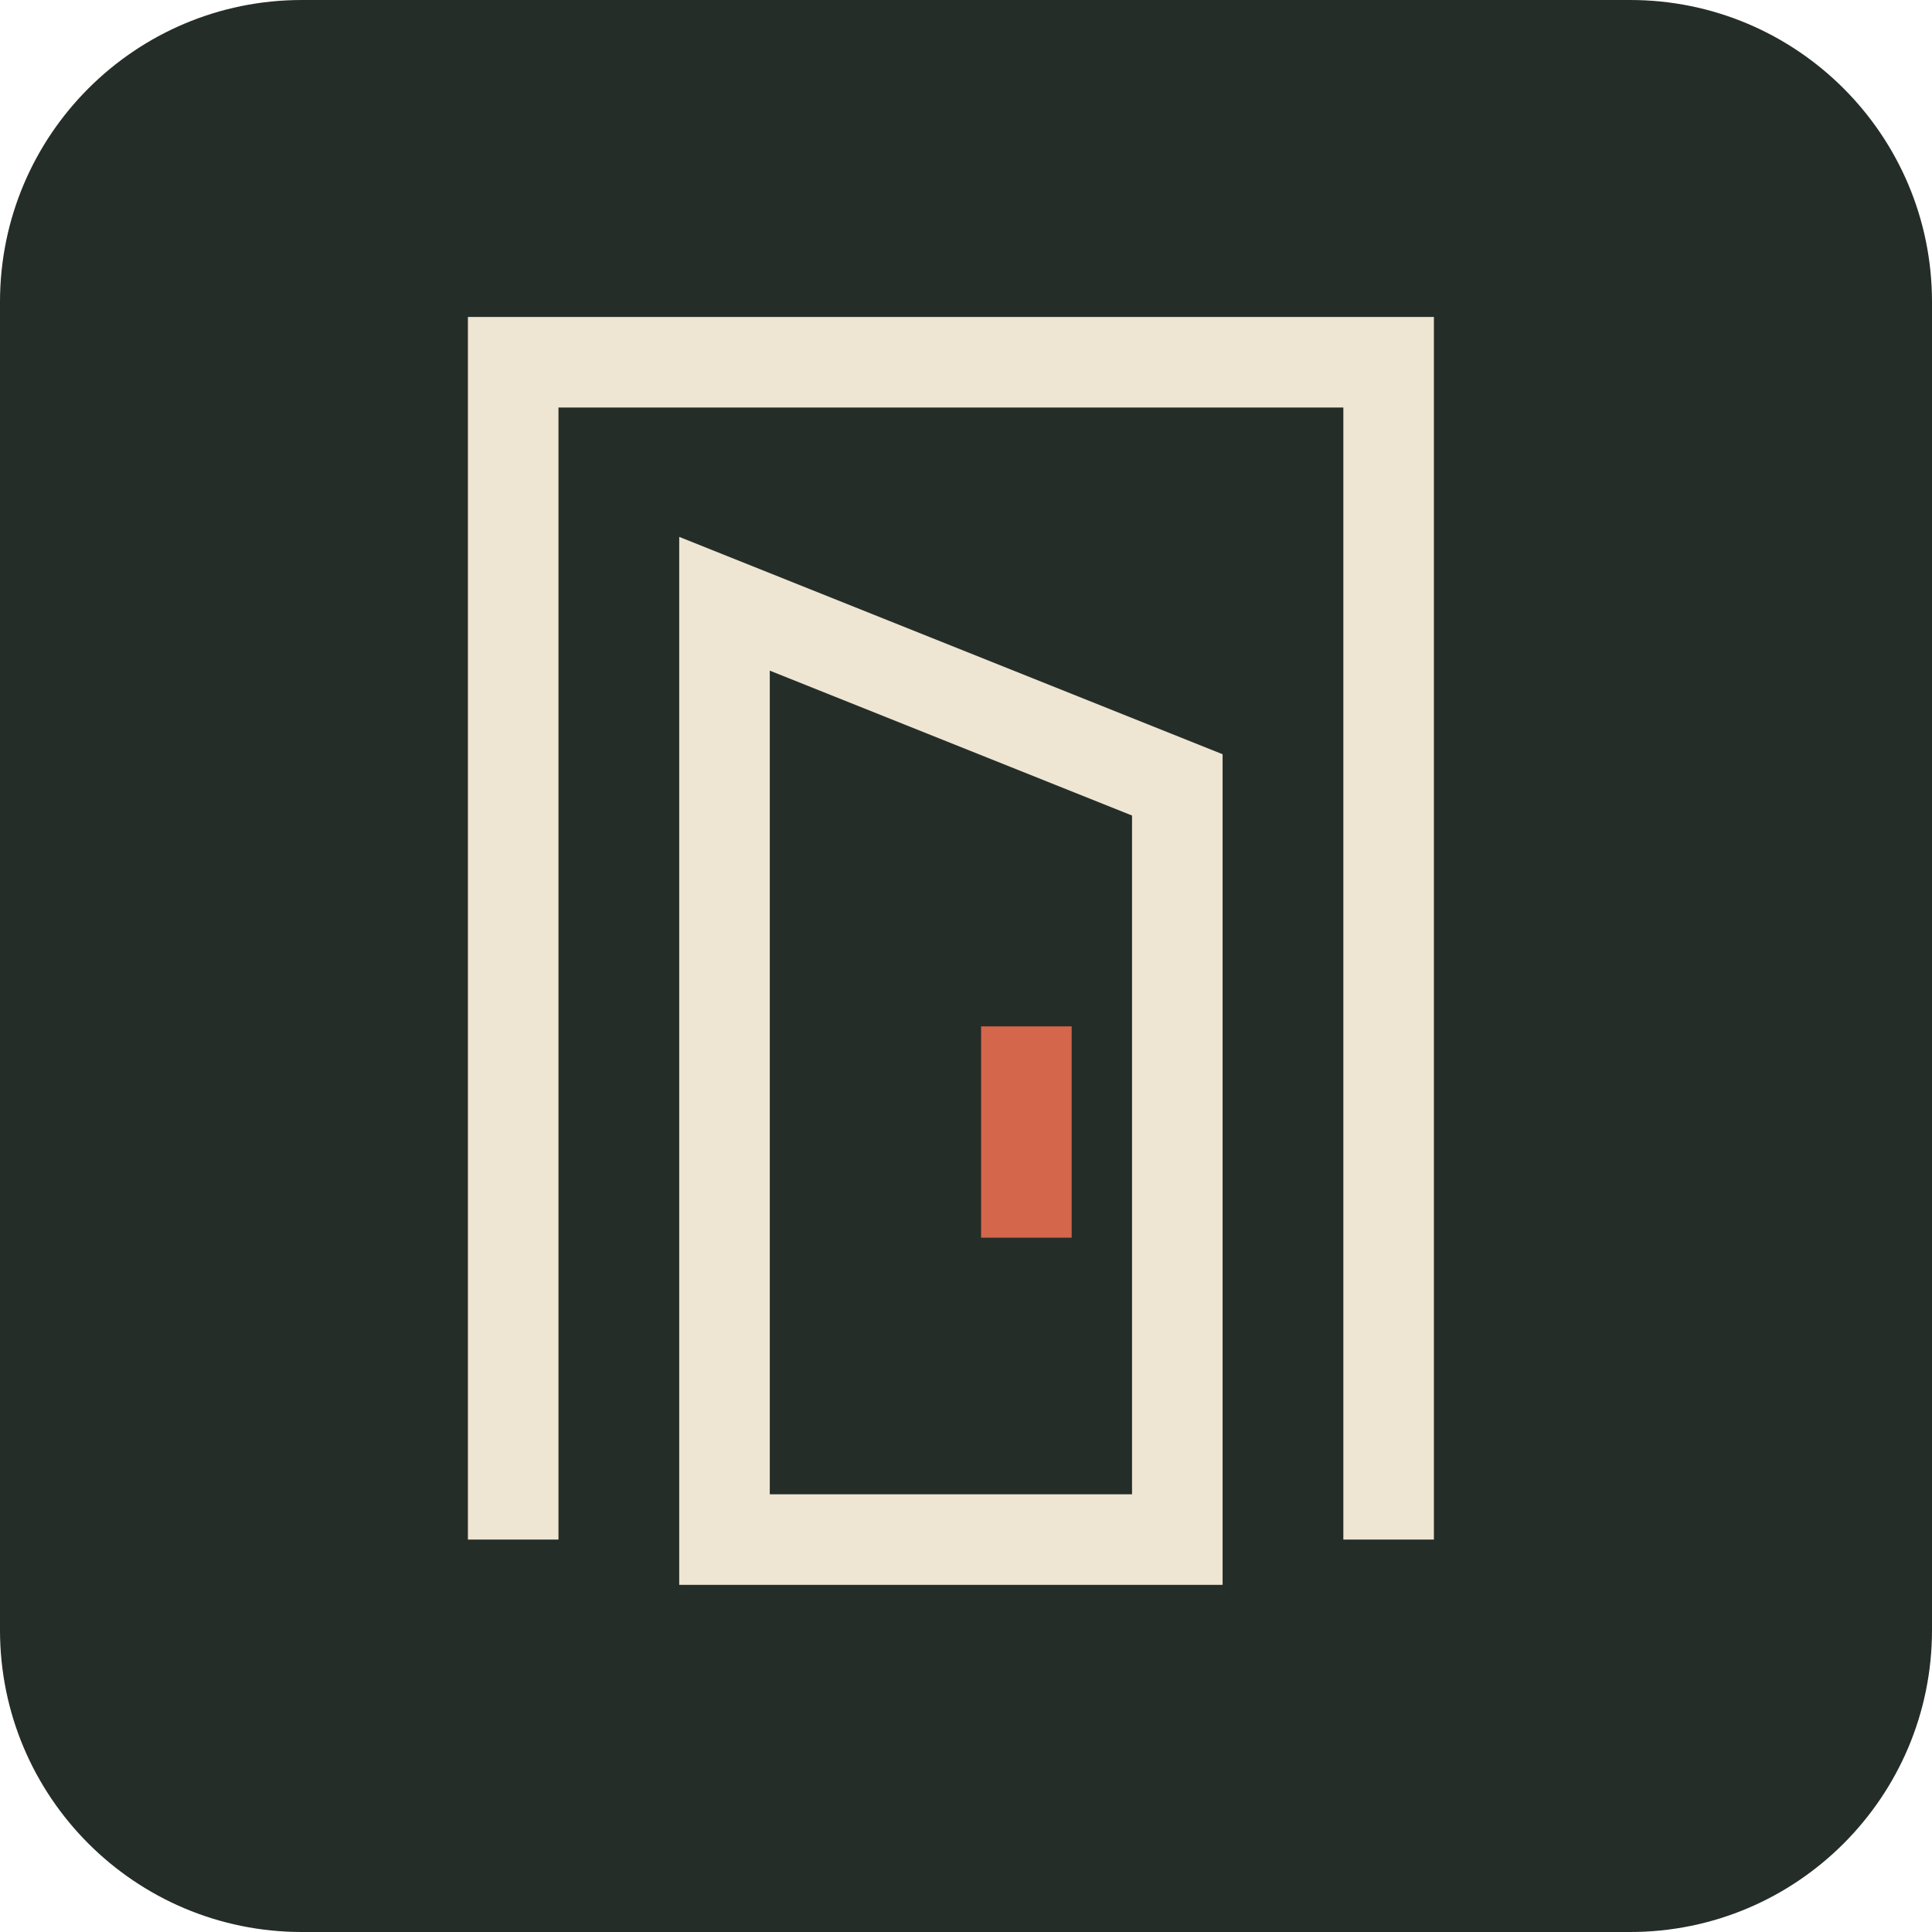
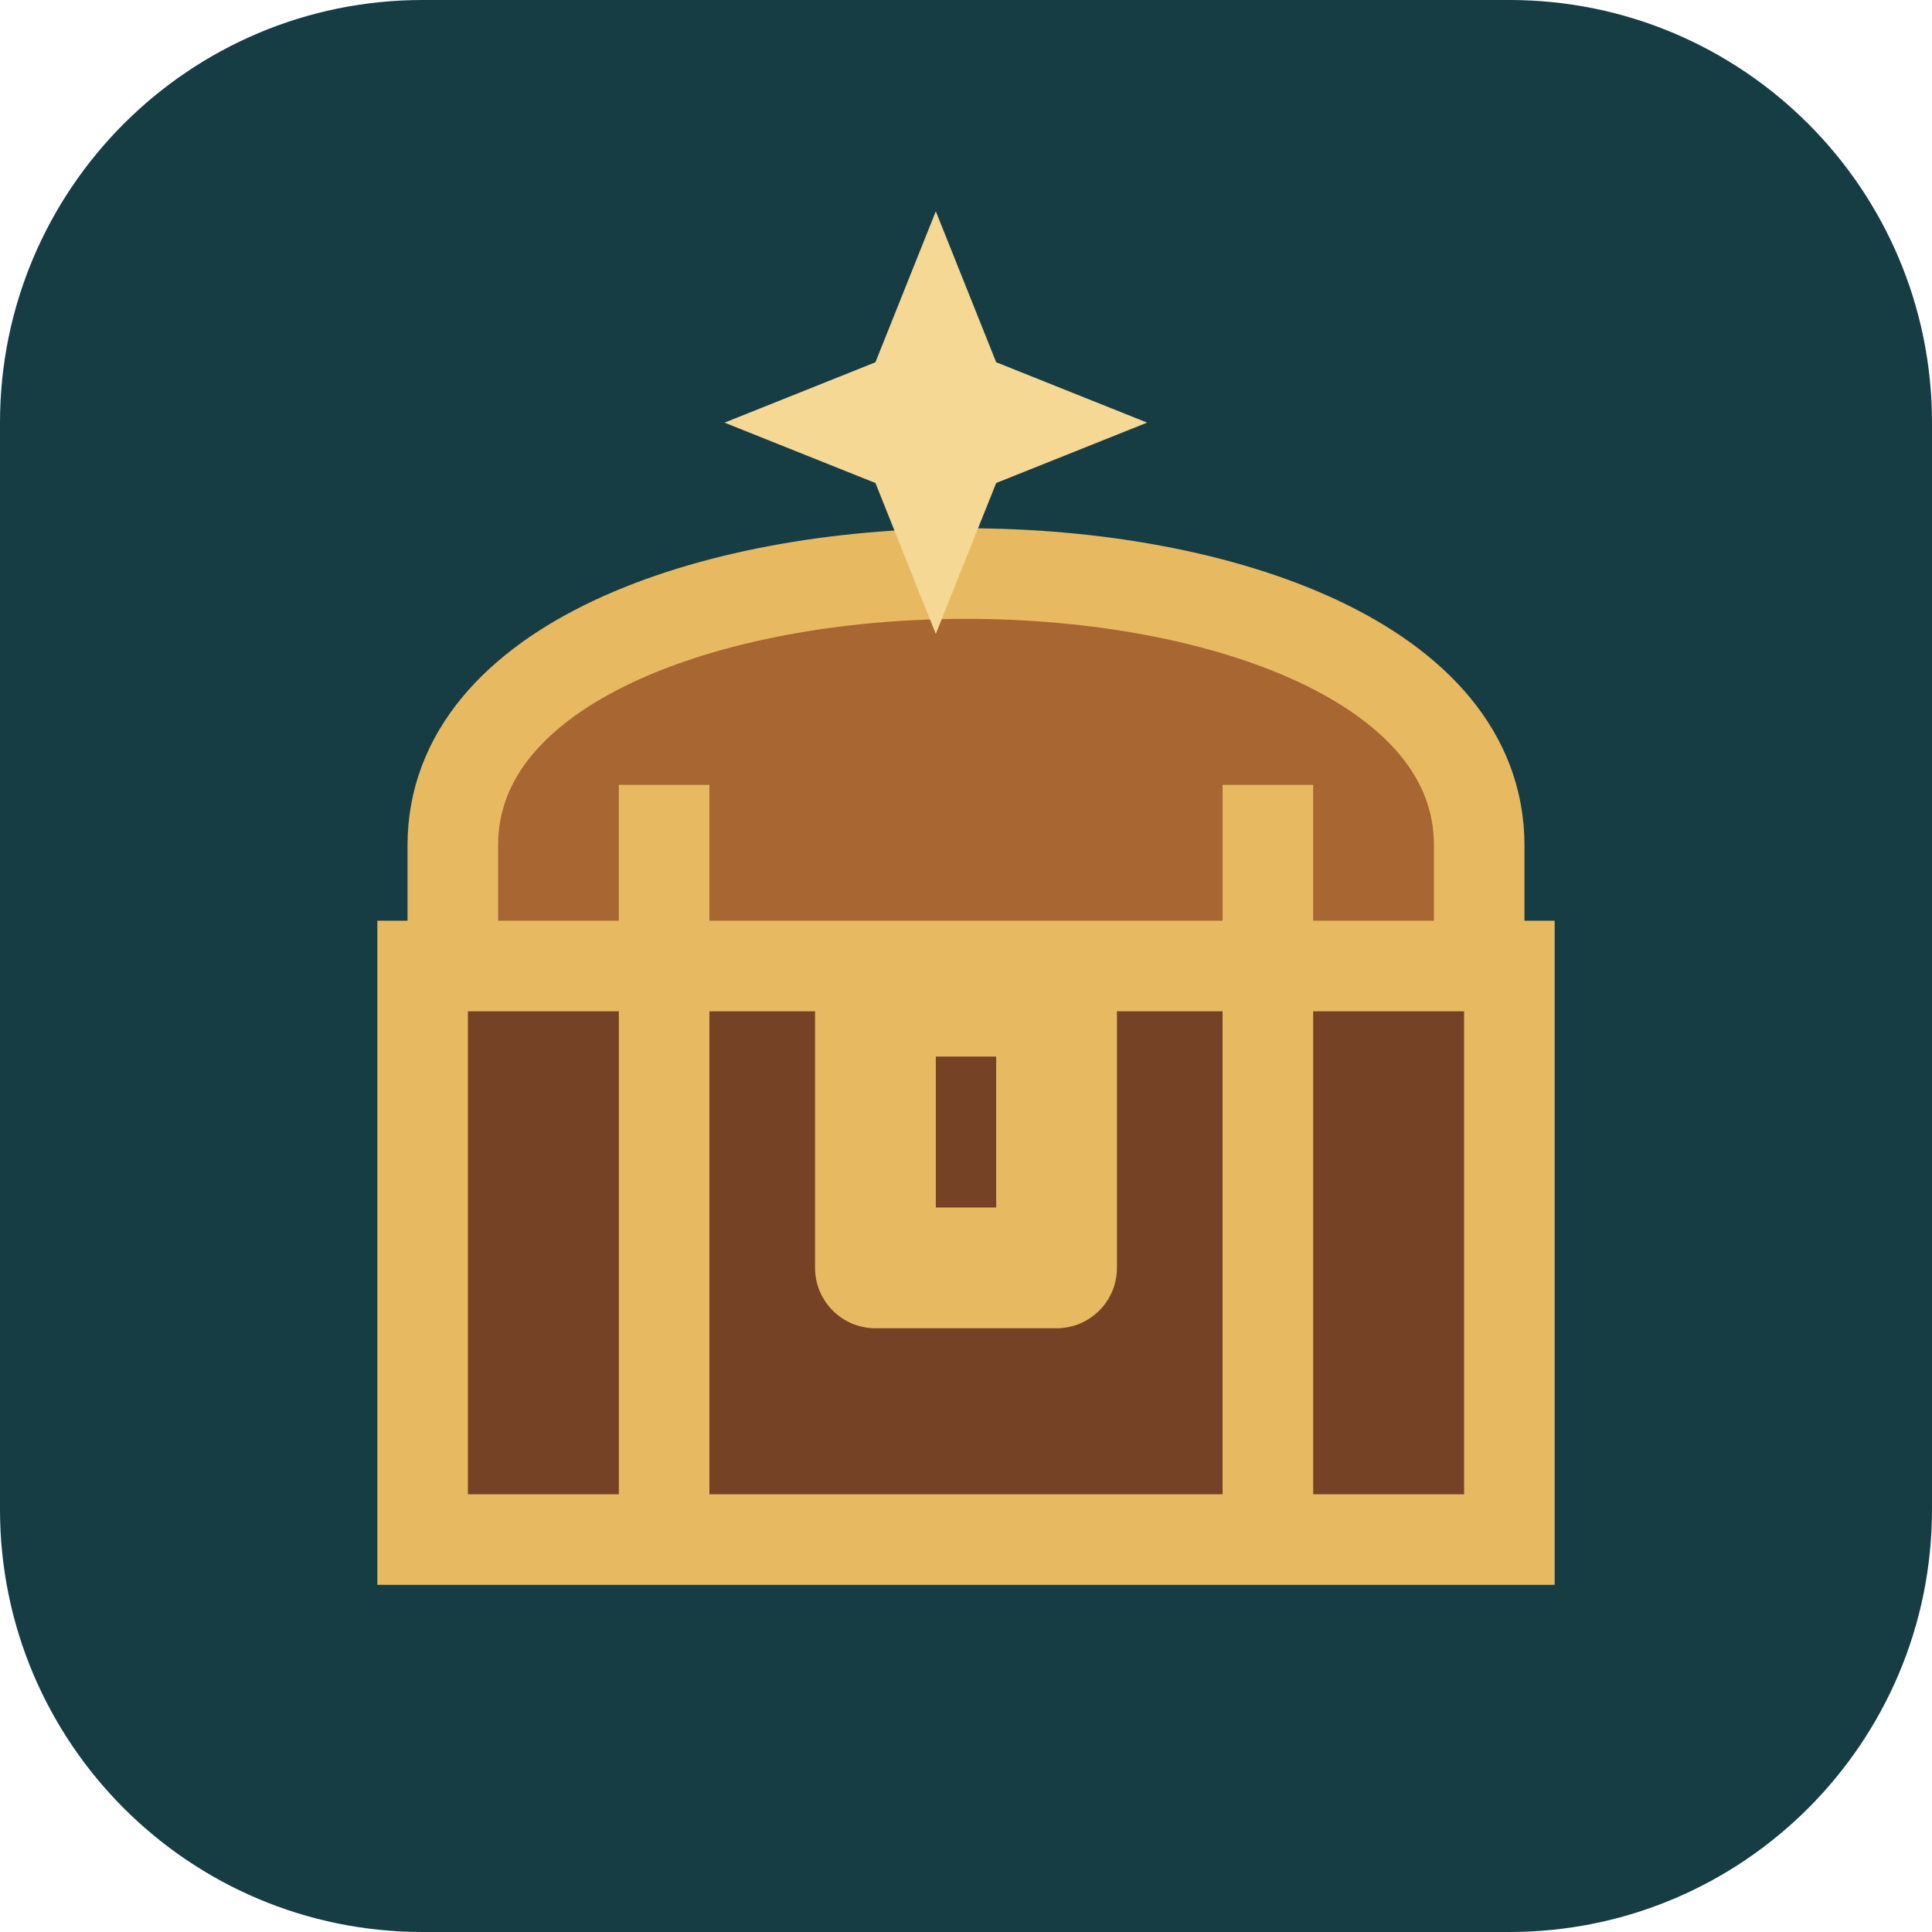
<svg xmlns="http://www.w3.org/2000/svg" viewBox="0 0 64 64">
-   <rect width="64" height="64" rx="10" fill="#252d28" />
-   <path d="M17 51V12h29v39M24 51V20l15 6v25Z" fill="none" stroke="#eee5d3" stroke-width="3" />
-   <path d="M34 34v7" stroke="#d4664b" stroke-width="3" />
+   <rect width="64" height="64" rx="14" fill="#163c44" />
+   <path d="M15 28c0-12 34-12 34 0v6H15Z" fill="#a86632" stroke="#e7ba62" stroke-width="3" />
+   <path d="M14 32h36v19H14Z" fill="#754226" stroke="#e7ba62" stroke-width="3" />
+   <path d="M22 26v25m20-25v25" stroke="#e7ba62" stroke-width="3" />
+   <rect x="27" y="31" width="10" height="13" rx="2" fill="#e7ba62" />
+   <path d="M32 35v5" stroke="#754226" stroke-width="2" />
+   <path d="m31 7 2 5 5 2-5 2-2 5-2-5-5-2 5-2Z" fill="#f5d893" />
</svg>
